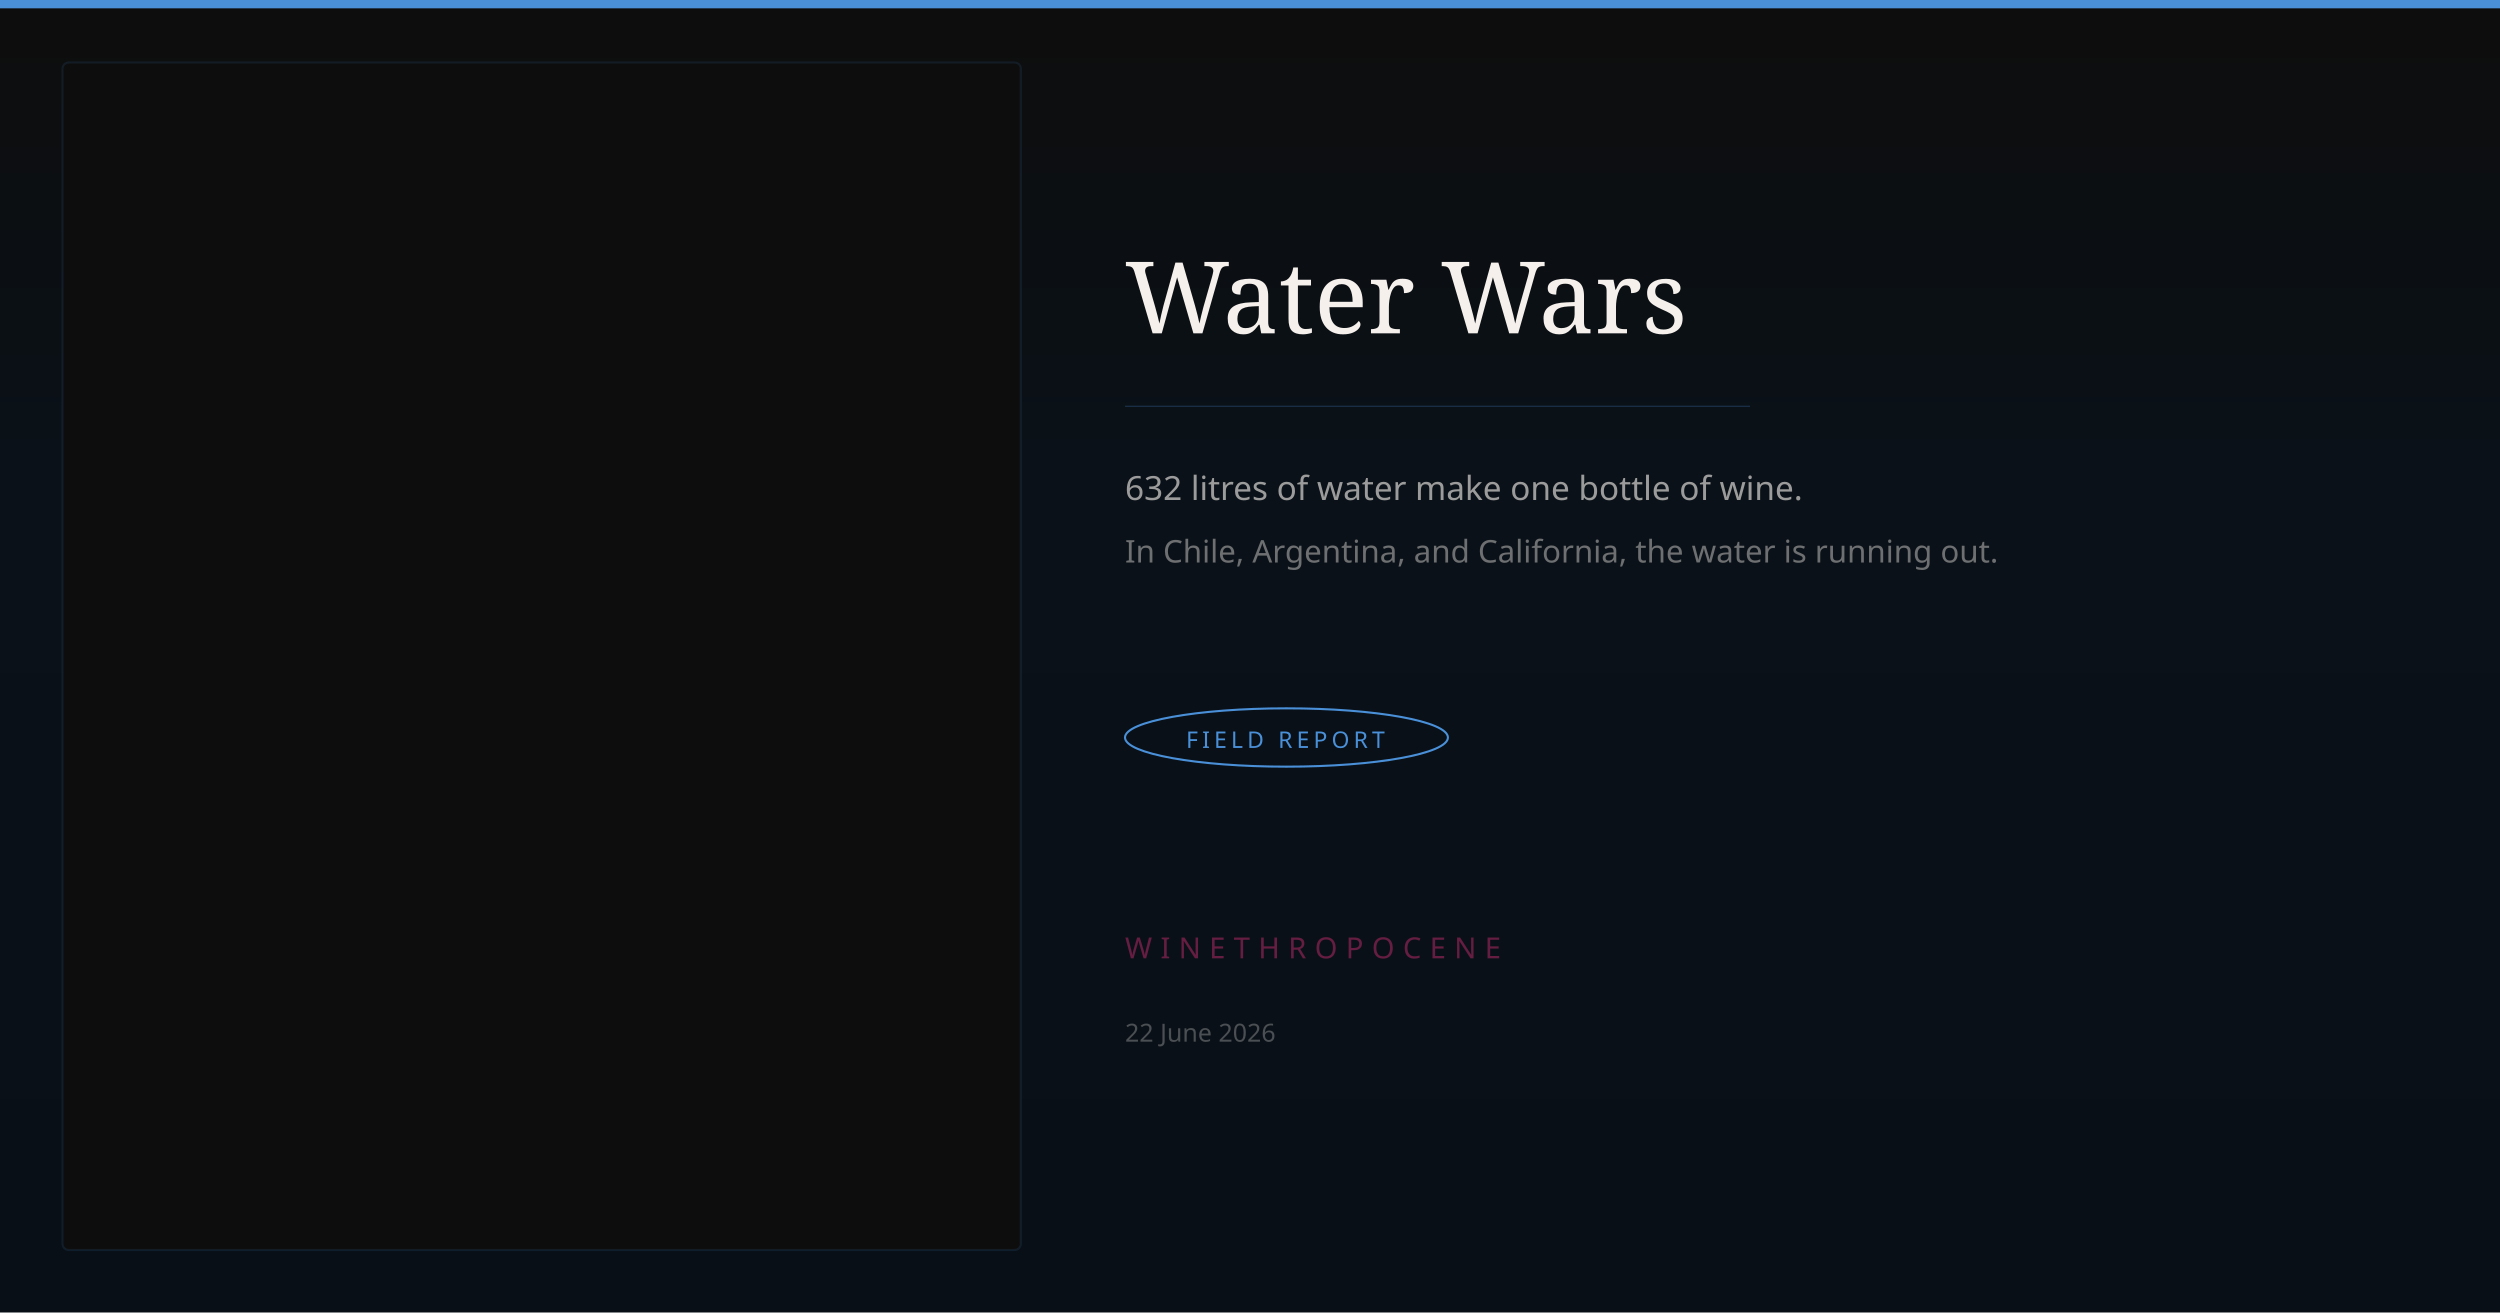
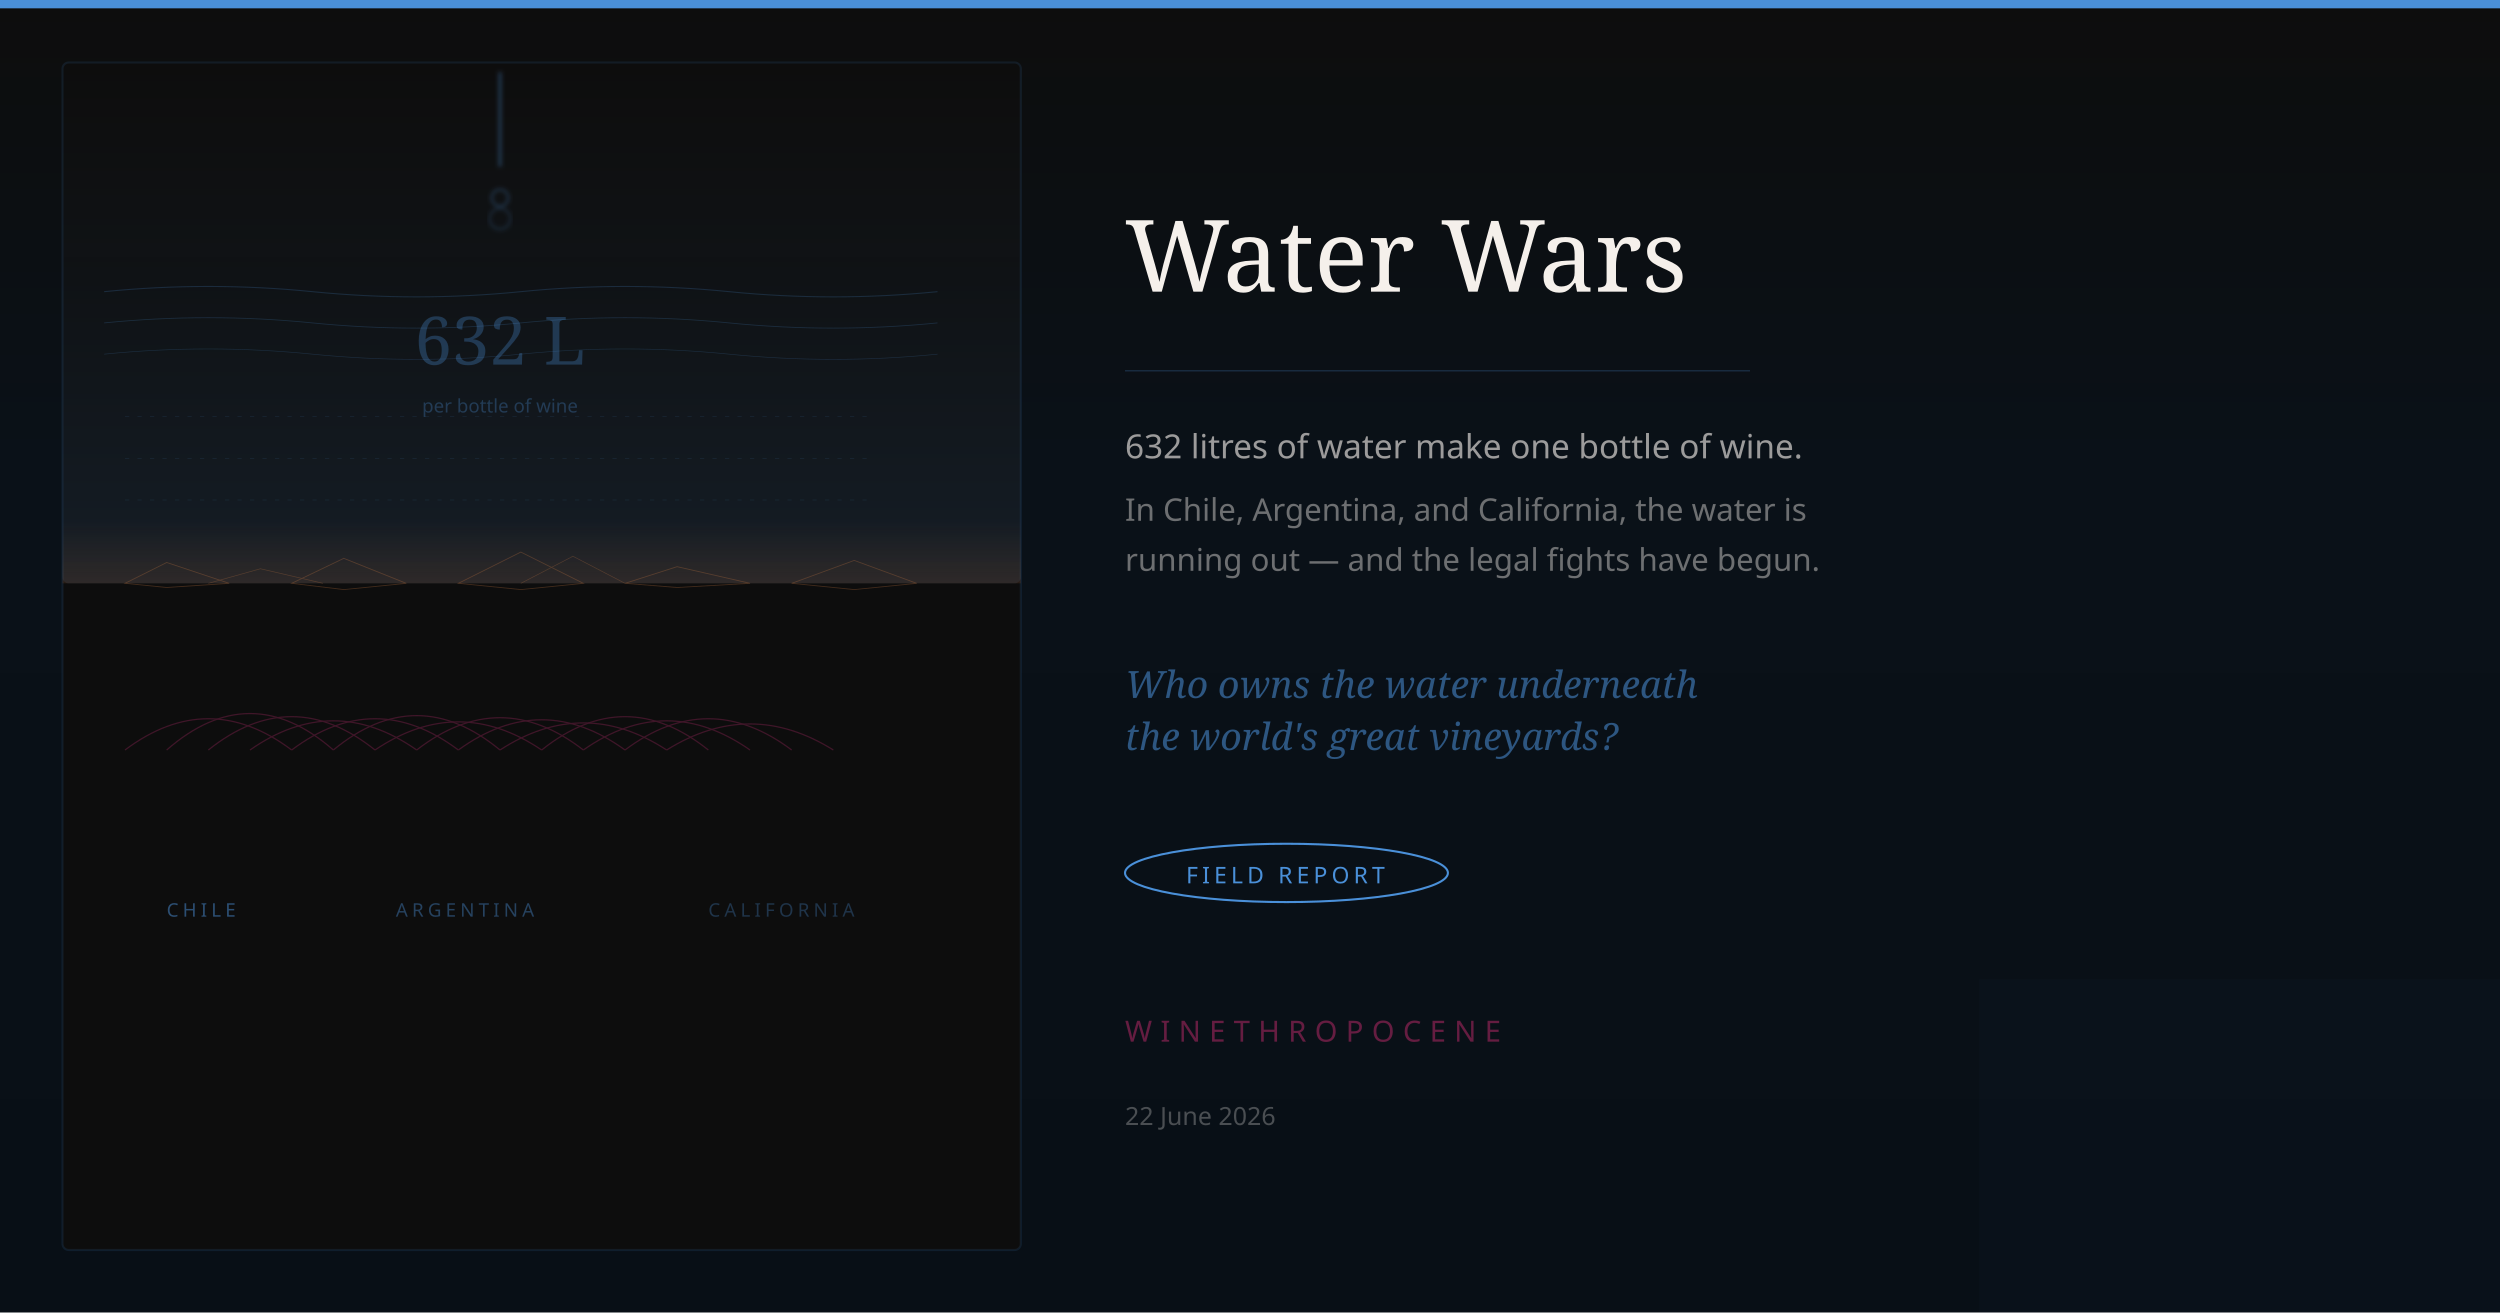
<svg xmlns="http://www.w3.org/2000/svg" width="1200" height="630" viewBox="0 0 1200 630">
  <defs>
    <linearGradient id="bg" x1="0" y1="0" x2="0" y2="1">
      <stop offset="0%" stop-color="#0D0D0D" />
      <stop offset="35%" stop-color="#0A1118" />
      <stop offset="100%" stop-color="#080F16" />
    </linearGradient>
+     <linearGradient id="waterGrad" x1="0" y1="1" x2="0" y2="0">
+       <stop offset="0%" stop-color="#4A90D9" stop-opacity="0.12" />
+       <stop offset="60%" stop-color="#4A90D9" stop-opacity="0.04" />
+       <stop offset="100%" stop-color="#4A90D9" stop-opacity="0" />
+     </linearGradient>
+     <linearGradient id="dryGrad" x1="0" y1="1" x2="0" y2="0">
+       <stop offset="0%" stop-color="#C4743E" stop-opacity="0.15" />
+       <stop offset="100%" stop-color="#C4743E" stop-opacity="0" />
+     </linearGradient>
+     <filter id="blur1">
+       <feGaussianBlur stdDeviation="1" />
+     </filter>
  </defs>
  <rect width="1200" height="630" fill="url(#bg)" />
  <rect x="0" y="0" width="1200" height="4" fill="#4A90D9" />
  <rect x="30" y="30" width="460" height="570" rx="3" fill="#0D0D0D" stroke="#4A90D9" stroke-opacity="0.12" stroke-width="1" />
-   <text x="540" y="160" font-family="Georgia,serif" font-size="48" font-weight="300" fill="#F5F0EB">
+   <rect x="30" y="30" width="460" height="250" rx="3" fill="url(#waterGrad)" />
+   <g opacity="0.2">
+     <path d="M50,140 Q100,135 150,140 Q200,145 250,140 Q300,135 350,140 Q400,145 450,140" fill="none" stroke="#4A90D9" stroke-width="0.5" />
+     <path d="M50,155 Q100,150 150,155 Q200,160 250,155 Q300,150 350,155 Q400,160 450,155" fill="none" stroke="#4A90D9" stroke-width="0.4" />
+     <path d="M50,170 Q100,165 150,170 Q200,175 250,170 Q300,165 350,170 Q400,175 450,170" fill="none" stroke="#4A90D9" stroke-width="0.3" />
+   </g>
+   <g opacity="0.15">
+     <line x1="60" y1="200" x2="420" y2="200" stroke="#4A90D9" stroke-width="0.3" stroke-dasharray="2,4" />
+     <line x1="60" y1="220" x2="420" y2="220" stroke="#4A90D9" stroke-width="0.3" stroke-dasharray="2,4" />
+     <line x1="60" y1="240" x2="420" y2="240" stroke="#4A90D9" stroke-width="0.3" stroke-dasharray="2,4" />
+   </g>
+   <rect x="30" y="250" width="460" height="30" fill="url(#dryGrad)" />
+   <g opacity="0.3">
+     <path d="M60,280 L80,270 L110,280 L80,282 Z" fill="none" stroke="#C4743E" stroke-width="0.4" />
+     <path d="M140,280 L165,268 L195,280 L165,283 Z" fill="none" stroke="#C4743E" stroke-width="0.4" />
+     <path d="M220,280 L250,265 L280,280 L250,283 Z" fill="none" stroke="#C4743E" stroke-width="0.4" />
+     <path d="M300,280 L325,272 L360,280 L325,282 Z" fill="none" stroke="#C4743E" stroke-width="0.4" />
+     <path d="M380,280 L410,269 L440,280 L410,283 Z" fill="none" stroke="#C4743E" stroke-width="0.4" />
+     <path d="M100,280 L125,273 L155,280" fill="none" stroke="#C4743E" stroke-width="0.3" />
+     <path d="M250,280 L275,267 L300,280" fill="none" stroke="#C4743E" stroke-width="0.3" />
+   </g>
+   <g opacity="0.4">
+     <path d="M60,360 Q100,330 140,360" fill="none" stroke="#8B2252" stroke-width="0.6" />
+     <path d="M80,360 Q120,325 160,360" fill="none" stroke="#8B2252" stroke-width="0.6" />
+     <path d="M100,360 Q140,328 180,360" fill="none" stroke="#8B2252" stroke-width="0.6" />
+     <path d="M120,360 Q160,332 200,360" fill="none" stroke="#8B2252" stroke-width="0.6" />
+     <path d="M140,360 Q180,330 220,360" fill="none" stroke="#8B2252" stroke-width="0.6" />
+     <path d="M160,360 Q200,327 240,360" fill="none" stroke="#8B2252" stroke-width="0.6" />
+     <path d="M180,360 Q220,333 260,360" fill="none" stroke="#8B2252" stroke-width="0.6" />
+     <path d="M200,360 Q240,329 280,360" fill="none" stroke="#8B2252" stroke-width="0.6" />
+     <path d="M220,360 Q260,331 300,360" fill="none" stroke="#8B2252" stroke-width="0.6" />
+     <path d="M240,360 Q280,334 320,360" fill="none" stroke="#8B2252" stroke-width="0.6" />
+     <path d="M260,360 Q300,328 340,360" fill="none" stroke="#8B2252" stroke-width="0.6" />
+     <path d="M280,360 Q320,332 360,360" fill="none" stroke="#8B2252" stroke-width="0.6" />
+     <path d="M300,360 Q340,330 380,360" fill="none" stroke="#8B2252" stroke-width="0.6" />
+     <path d="M320,360 Q360,335 400,360" fill="none" stroke="#8B2252" stroke-width="0.6" />
+   </g>
+   <g opacity="0.5" filter="url(#blur1)">
+     <path d="M240,80 Q240,55 240,35 Q240,20 240,35 Q240,55 240,80" fill="none" stroke="#4A90D9" stroke-width="1" />
+     <circle cx="240" cy="95" r="4" fill="none" stroke="#4A90D9" stroke-width="0.6" />
+     <circle cx="240" cy="105" r="5" fill="none" stroke="#4A90D9" stroke-width="0.4" />
+   </g>
+   <text x="240" y="175" text-anchor="middle" font-family="Georgia,serif" font-size="32" fill="#4A90D9" opacity="0.3">632 L</text>
+   <text x="240" y="198" text-anchor="middle" font-family="IBM Plex Sans,sans-serif" font-size="9" fill="#4A90D9" opacity="0.3">per bottle of wine</text>
+   <text x="80" y="440" font-family="IBM Plex Sans,sans-serif" font-size="9" letter-spacing="2" fill="#4A90D9" opacity="0.5">CHILE</text>
+   <text x="190" y="440" font-family="IBM Plex Sans,sans-serif" font-size="9" letter-spacing="2" fill="#4A90D9" opacity="0.4">ARGENTINA</text>
+   <text x="340" y="440" font-family="IBM Plex Sans,sans-serif" font-size="9" letter-spacing="2" fill="#4A90D9" opacity="0.3">CALIFORNIA</text>
+   <text x="540" y="140" font-family="Georgia,serif" font-size="48" font-weight="300" fill="#F5F0EB">
    <tspan x="540" dy="0">Water Wars</tspan>
  </text>
-   <line x1="540" y1="195" x2="840" y2="195" stroke="#4A90D9" stroke-opacity="0.3" stroke-width="0.5" />
-   <text x="540" y="240" font-family="IBM Plex Sans,sans-serif" font-size="16" fill="rgba(245,240,235,0.62)">632 litres of water make one bottle of wine.</text>
-   <text x="540" y="270" font-family="IBM Plex Sans,sans-serif" font-size="15" fill="rgba(245,240,235,0.42)">In Chile, Argentina, and California, the water is running out.</text>
-   <rect x="540" y="340" rx="999" width="155" height="28" fill="none" stroke="#4A90D9" stroke-width="1" />
-   <text x="617" y="359" text-anchor="middle" font-family="IBM Plex Sans,sans-serif" font-size="11" letter-spacing="2" fill="#4A90D9">FIELD REPORT</text>
-   <text x="540" y="460" font-family="IBM Plex Sans,sans-serif" font-size="14" letter-spacing="4" fill="#8B2252" opacity="0.7">WINETHROPOCENE</text>
-   <text x="540" y="500" font-family="IBM Plex Sans,sans-serif" font-size="12" fill="rgba(245,240,235,0.28)">22 June 2026</text>
+   <line x1="540" y1="178" x2="840" y2="178" stroke="#4A90D9" stroke-opacity="0.3" stroke-width="0.5" />
+   <text x="540" y="220" font-family="IBM Plex Sans,sans-serif" font-size="16" fill="rgba(245,240,235,0.62)">
+     632 litres of water make one bottle of wine.
+   </text>
+   <text x="540" y="250" font-family="IBM Plex Sans,sans-serif" font-size="15" fill="rgba(245,240,235,0.42)">
+     In Chile, Argentina, and California, the water is
+   </text>
+   <text x="540" y="274" font-family="IBM Plex Sans,sans-serif" font-size="15" fill="rgba(245,240,235,0.42)">
+     running out — and the legal fights have begun.
+   </text>
+   <text x="540" y="335" font-family="Georgia,serif" font-size="18" fill="#4A90D9" opacity="0.55" font-style="italic">Who owns the water underneath</text>
+   <text x="540" y="360" font-family="Georgia,serif" font-size="18" fill="#4A90D9" opacity="0.55" font-style="italic">the world's great vineyards?</text>
+   <rect x="540" y="405" rx="999" width="155" height="28" fill="none" stroke="#4A90D9" stroke-width="1" />
+   <text x="617" y="424" text-anchor="middle" font-family="IBM Plex Sans,sans-serif" font-size="11" letter-spacing="2" fill="#4A90D9">FIELD REPORT</text>
+   <text x="540" y="500" font-family="IBM Plex Sans,sans-serif" font-size="14" letter-spacing="4" fill="#8B2252" opacity="0.7">WINETHROPOCENE</text>
+   <text x="540" y="540" font-family="IBM Plex Sans,sans-serif" font-size="12" fill="rgba(245,240,235,0.28)">22 June 2026</text>
+   <rect x="950" y="470" width="250" height="160" fill="#4A90D9" fill-opacity="0.02" />
</svg>
